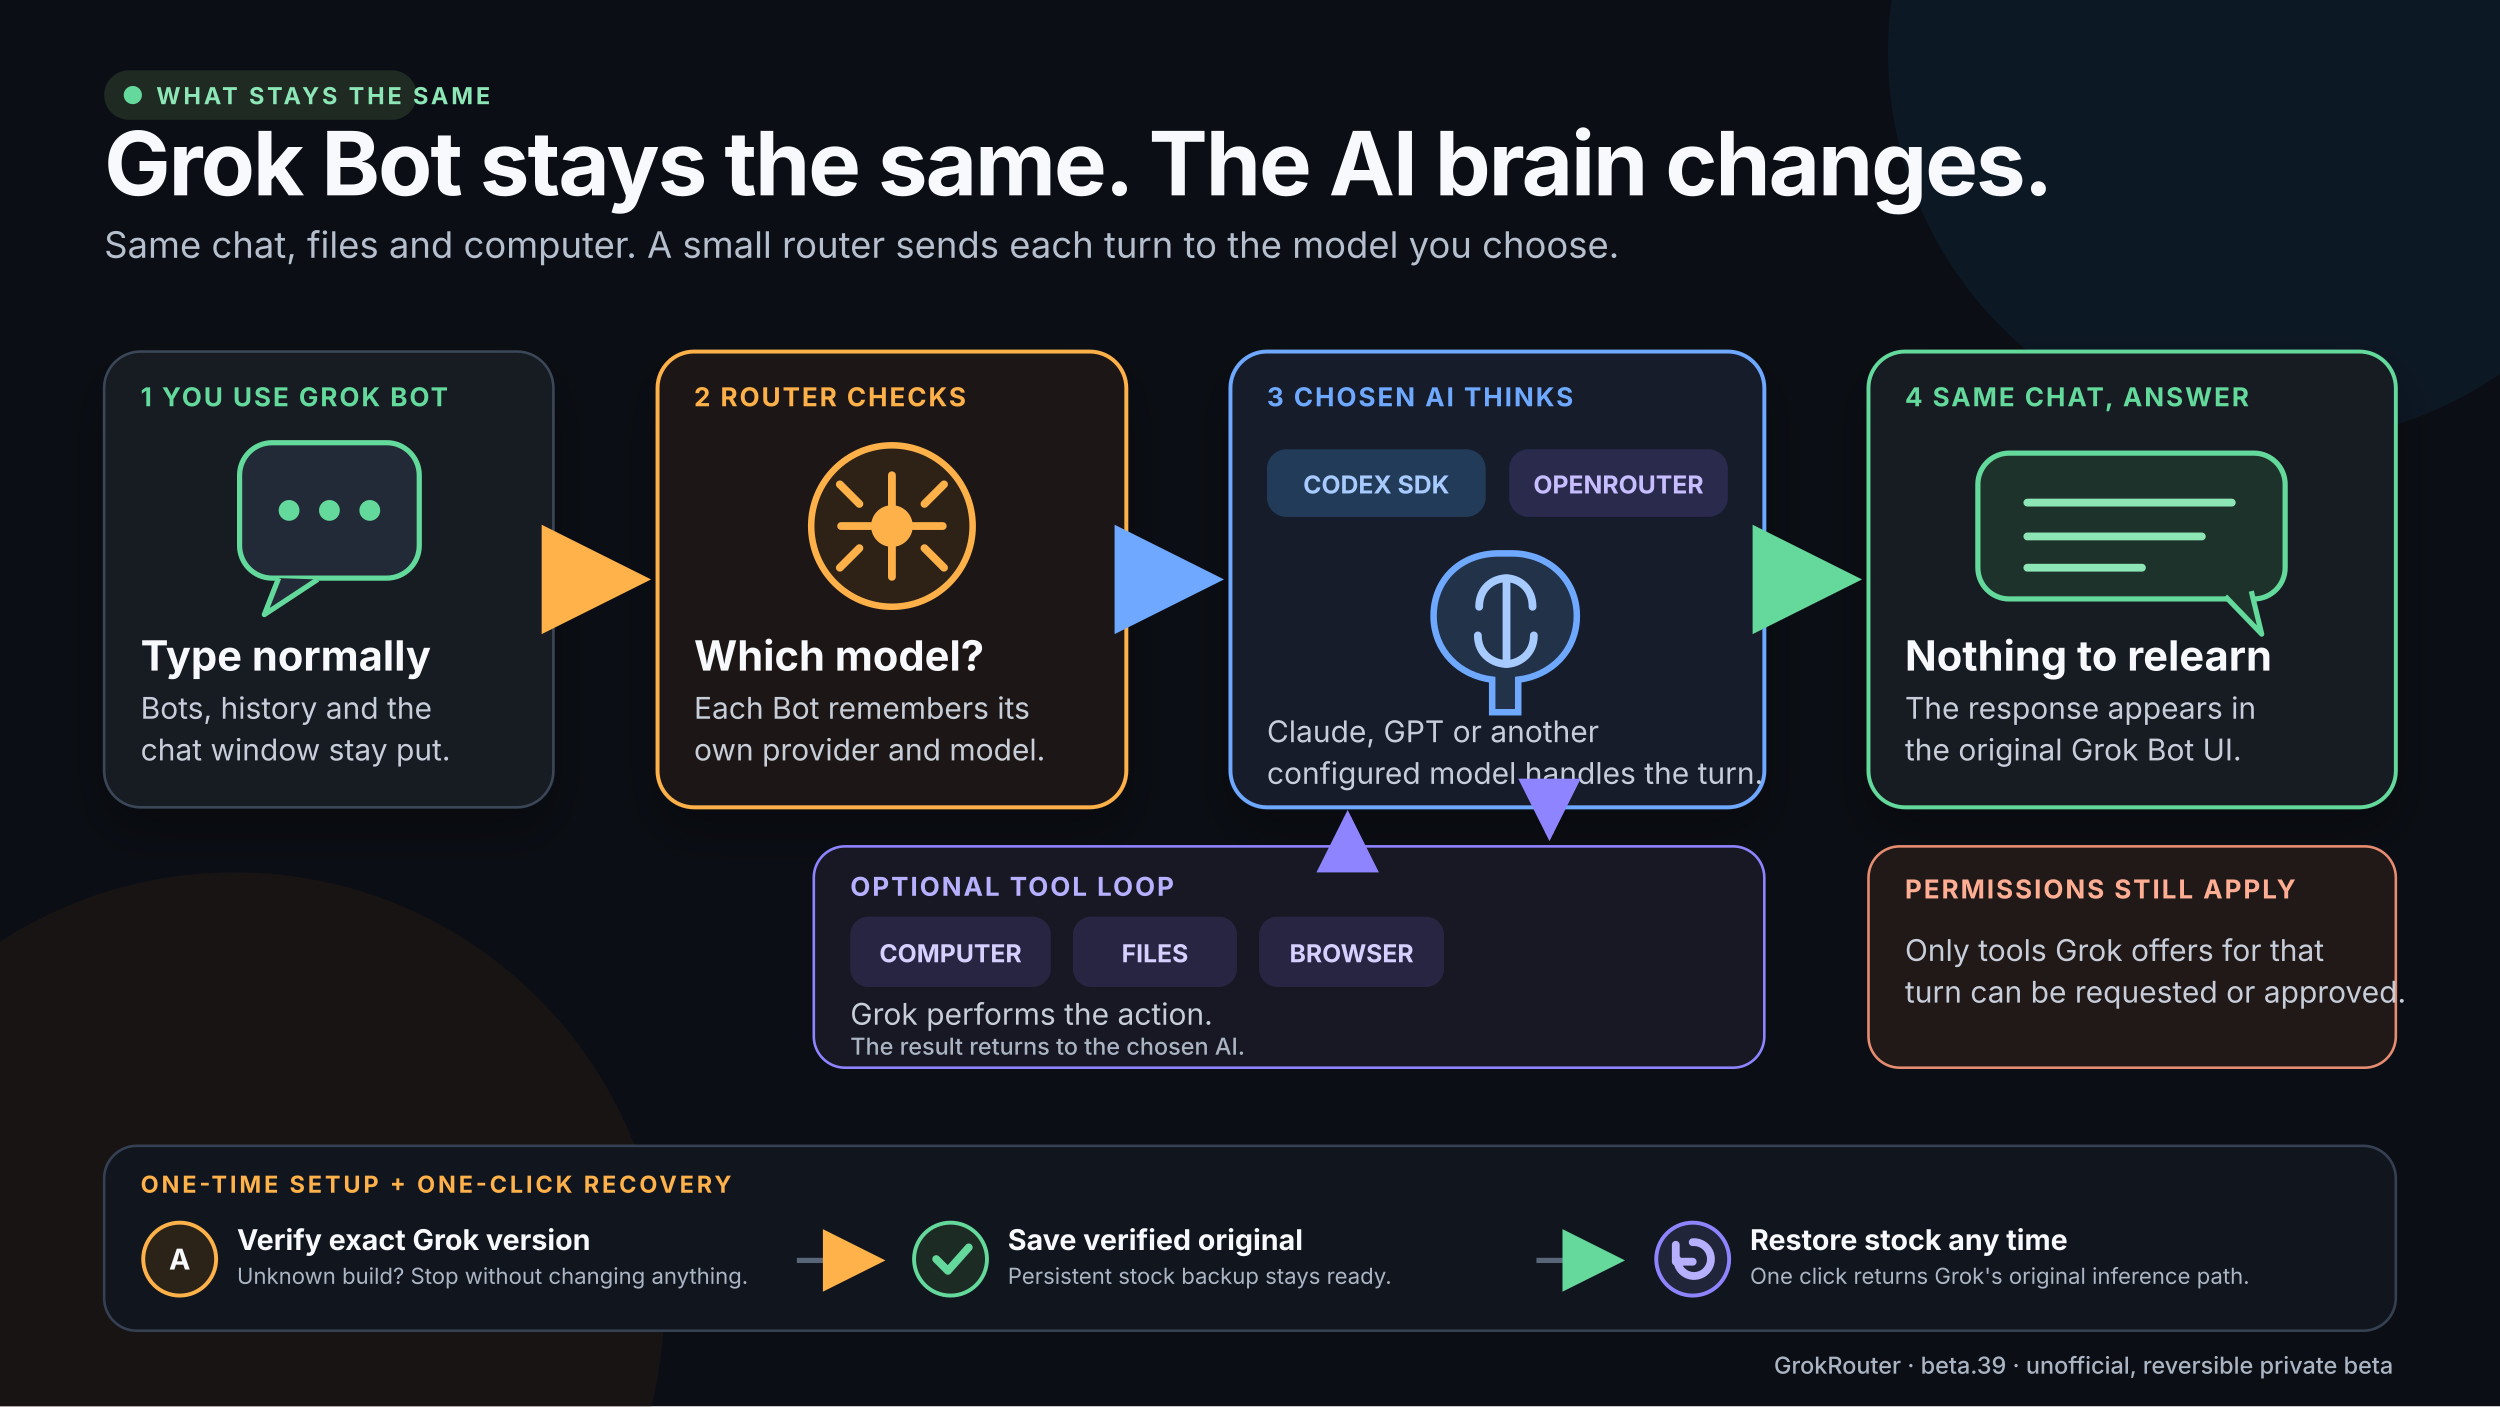
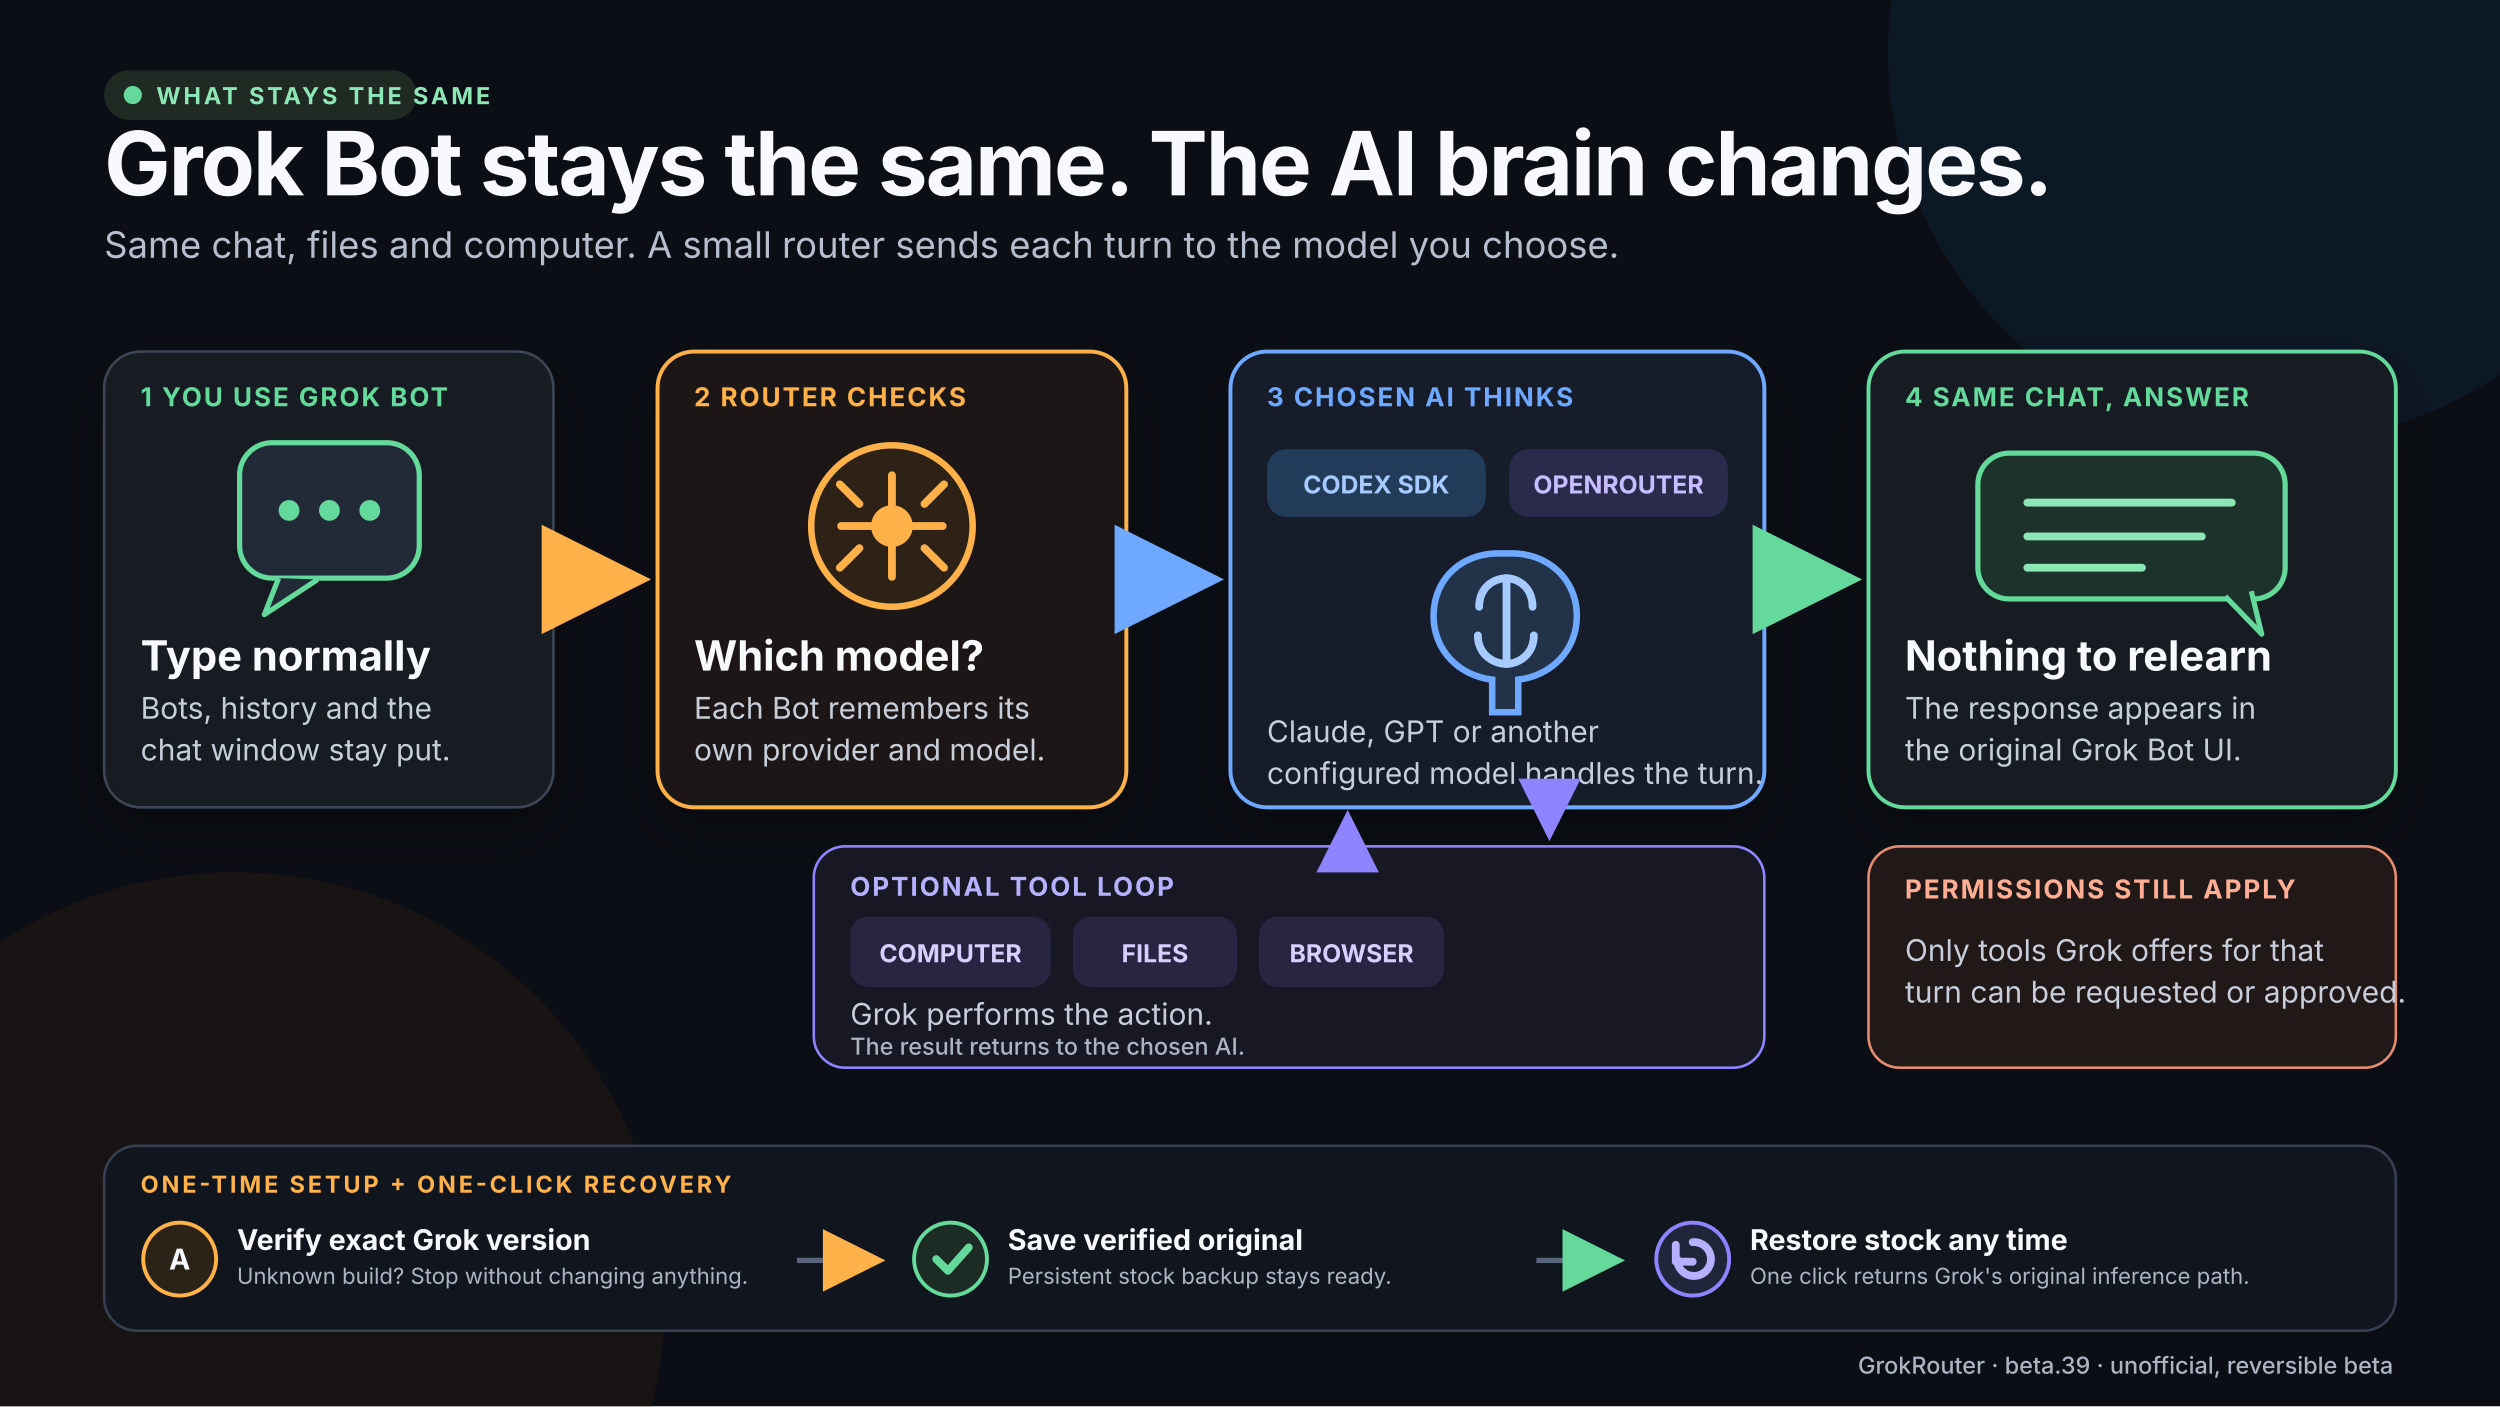
<svg xmlns="http://www.w3.org/2000/svg" width="1920" height="1080" viewBox="0 0 1920 1080" role="img" aria-labelledby="diagram-title diagram-desc">
  <defs>
    <filter id="shadow" x="-20%" y="-20%" width="140%" height="160%">
      <feDropShadow dx="0" dy="18" stdDeviation="18" flood-color="#000000" flood-opacity="0.28" />
    </filter>
    <marker id="arrow-orange" markerWidth="12" markerHeight="12" refX="10" refY="6" orient="auto" markerUnits="strokeWidth">
      <path d="M0,0 L12,6 L0,12 Z" fill="#FFB14A" />
    </marker>
    <marker id="arrow-blue" markerWidth="12" markerHeight="12" refX="10" refY="6" orient="auto" markerUnits="strokeWidth">
      <path d="M0,0 L12,6 L0,12 Z" fill="#6EA8FF" />
    </marker>
    <marker id="arrow-green" markerWidth="12" markerHeight="12" refX="10" refY="6" orient="auto" markerUnits="strokeWidth">
      <path d="M0,0 L12,6 L0,12 Z" fill="#64D99B" />
    </marker>
    <marker id="arrow-purple" markerWidth="8" markerHeight="8" refX="7" refY="4" orient="auto" markerUnits="strokeWidth">
      <path d="M0,0 L8,4 L0,8 Z" fill="#8F84FF" />
    </marker>
    <style>
      .title { font: 700 68px Inter, -apple-system, BlinkMacSystemFont, "Segoe UI", sans-serif; fill: #F7F9FC; letter-spacing: -1.5px; }
      .subtitle { font: 400 28px Inter, -apple-system, BlinkMacSystemFont, "Segoe UI", sans-serif; fill: #B6BFCE; }
      .eyebrow { font: 700 18px Inter, -apple-system, BlinkMacSystemFont, "Segoe UI", sans-serif; letter-spacing: 2.2px; }
      .step { font: 700 20px Inter, -apple-system, BlinkMacSystemFont, "Segoe UI", sans-serif; letter-spacing: 1.5px; }
      .card-title { font: 700 32px Inter, -apple-system, BlinkMacSystemFont, "Segoe UI", sans-serif; fill: #F7F9FC; }
      .card-copy { font: 400 23px Inter, -apple-system, BlinkMacSystemFont, "Segoe UI", sans-serif; fill: #C7CEDA; }
      .card-small { font: 500 18px Inter, -apple-system, BlinkMacSystemFont, "Segoe UI", sans-serif; fill: #AAB4C3; }
      .pill { font: 700 19px Inter, -apple-system, BlinkMacSystemFont, "Segoe UI", sans-serif; }
      .strip-title { font: 700 22px Inter, -apple-system, BlinkMacSystemFont, "Segoe UI", sans-serif; fill: #F7F9FC; }
      .strip-copy { font: 400 17px Inter, -apple-system, BlinkMacSystemFont, "Segoe UI", sans-serif; fill: #ABB5C4; }
      .icon-stroke { fill: none; stroke-linecap: round; stroke-linejoin: round; stroke-width: 6; }
    </style>
  </defs>
  <rect width="1920" height="1080" fill="#0B0E14" />
  <circle cx="1750" cy="40" r="300" fill="#14355A" opacity="0.24" />
  <circle cx="180" cy="1000" r="330" fill="#4D2D14" opacity="0.20" />
  <g transform="translate(80 54)">
    <rect width="240" height="38" rx="19" fill="#1F2A23" />
    <circle cx="22" cy="19" r="7" fill="#64D99B" />
    <text x="40" y="26" class="eyebrow" fill="#8CE6B5">WHAT STAYS THE SAME</text>
  </g>
  <text x="80" y="150" class="title">Grok Bot stays the same. The AI brain changes.</text>
  <text x="80" y="198" class="subtitle">Same chat, files and computer. A small router sends each turn to the model you choose.</text>
  <g transform="translate(80 270)" filter="url(#shadow)">
    <rect width="345" height="350" rx="28" fill="#151A23" stroke="#3B4656" stroke-width="2" />
    <text x="28" y="42" class="step" fill="#64D99B">1  YOU USE GROK BOT</text>
    <g transform="translate(104 70)">
      <rect x="0" y="0" width="138" height="104" rx="25" fill="#202A37" stroke="#64D99B" stroke-width="4" />
      <path d="M30 104 L19 132 L60 105" fill="#202A37" stroke="#64D99B" stroke-width="4" stroke-linejoin="round" />
      <circle cx="38" cy="52" r="8" fill="#64D99B" />
      <circle cx="69" cy="52" r="8" fill="#64D99B" />
      <circle cx="100" cy="52" r="8" fill="#64D99B" />
    </g>
    <text x="28" y="245" class="card-title">Type normally</text>
    <text x="28" y="282" class="card-copy">Bots, history and the</text>
    <text x="28" y="314" class="card-copy">chat window stay put.</text>
  </g>
  <g transform="translate(505 270)" filter="url(#shadow)">
    <rect width="360" height="350" rx="28" fill="#1E1913" stroke="#FFB14A" stroke-width="3" />
    <text x="28" y="42" class="step" fill="#FFB14A">2  ROUTER CHECKS</text>
    <g transform="translate(112 70)">
      <circle cx="68" cy="64" r="62" fill="#2E2419" stroke="#FFB14A" stroke-width="5" />
      <path d="M68 25 V48 M68 80 V103 M29 64 H52 M84 64 H107" class="icon-stroke" stroke="#FFB14A" />
      <circle cx="68" cy="64" r="16" fill="#FFB14A" />
      <path d="M28 32 L43 47 M93 81 L108 96 M108 32 L93 47 M43 81 L28 96" class="icon-stroke" stroke="#FFB14A" />
    </g>
    <text x="28" y="245" class="card-title">Which model?</text>
    <text x="28" y="282" class="card-copy">Each Bot remembers its</text>
    <text x="28" y="314" class="card-copy">own provider and model.</text>
  </g>
  <g transform="translate(945 270)" filter="url(#shadow)">
    <rect width="410" height="350" rx="28" fill="#141C2A" stroke="#6EA8FF" stroke-width="3" />
    <text x="28" y="42" class="step" fill="#6EA8FF">3  CHOSEN AI THINKS</text>
    <g transform="translate(28 75)">
      <rect width="168" height="52" rx="15" fill="#223A58" />
      <text x="84" y="34" text-anchor="middle" class="pill" fill="#A7CAFF">CODEX SDK</text>
      <rect x="186" width="168" height="52" rx="15" fill="#2B294E" />
      <text x="270" y="34" text-anchor="middle" class="pill" fill="#C6BEFF">OPENROUTER</text>
    </g>
    <g transform="translate(152 151)">
      <path d="M54 4 C25 4 4 24 4 52 C4 79 24 98 49 101 V126 H69 V101 C94 98 114 79 114 52 C114 24 92 4 64 4 Z" fill="#20314A" stroke="#6EA8FF" stroke-width="5" />
      <path d="M39 45 C39 31 49 23 61 23 M80 45 C80 31 70 23 59 23 M38 67 C38 81 49 89 61 89 M81 67 C81 81 70 89 59 89 M60 24 V88" class="icon-stroke" stroke="#A7CAFF" />
    </g>
    <text x="28" y="300" class="card-copy">Claude, GPT or another</text>
    <text x="28" y="332" class="card-copy">configured model handles the turn.</text>
  </g>
  <g transform="translate(1435 270)" filter="url(#shadow)">
    <rect width="405" height="350" rx="28" fill="#151A23" stroke="#64D99B" stroke-width="3" />
    <text x="28" y="42" class="step" fill="#64D99B">4  SAME CHAT, ANSWER</text>
    <g transform="translate(84 78)">
      <rect x="0" y="0" width="236" height="112" rx="24" fill="#1F322A" stroke="#64D99B" stroke-width="4" />
      <path d="M190 110 L218 139 L210 106" fill="#1F322A" stroke="#64D99B" stroke-width="4" stroke-linejoin="round" />
      <path d="M38 38 H195 M38 64 H172 M38 88 H126" class="icon-stroke" stroke="#8CE6B5" />
    </g>
    <text x="28" y="245" class="card-title">Nothing to relearn</text>
    <text x="28" y="282" class="card-copy">The response appears in</text>
    <text x="28" y="314" class="card-copy">the original Grok Bot UI.</text>
  </g>
  <path d="M435 445 H486" stroke="#FFB14A" stroke-width="7" fill="none" marker-end="url(#arrow-orange)" />
  <path d="M875 445 H926" stroke="#6EA8FF" stroke-width="7" fill="none" marker-end="url(#arrow-blue)" />
  <path d="M1365 445 H1416" stroke="#64D99B" stroke-width="7" fill="none" marker-end="url(#arrow-green)" />
  <g transform="translate(625 650)">
    <rect width="730" height="170" rx="24" fill="#171823" stroke="#8F84FF" stroke-width="2" />
    <text x="28" y="38" class="step" fill="#B7B0FF">OPTIONAL TOOL LOOP</text>
    <g transform="translate(28 54)">
      <rect width="154" height="54" rx="14" fill="#272541" />
      <text x="77" y="35" text-anchor="middle" class="pill" fill="#D5D0FF">COMPUTER</text>
      <rect x="171" width="126" height="54" rx="14" fill="#272541" />
      <text x="234" y="35" text-anchor="middle" class="pill" fill="#D5D0FF">FILES</text>
      <rect x="314" width="142" height="54" rx="14" fill="#272541" />
      <text x="385" y="35" text-anchor="middle" class="pill" fill="#D5D0FF">BROWSER</text>
    </g>
    <text x="28" y="137" class="card-copy">Grok performs the action.</text>
    <text x="28" y="160" class="card-small">The result returns to the chosen AI.</text>
  </g>
  <path d="M1190 620 V640" stroke="#8F84FF" stroke-width="6" fill="none" marker-end="url(#arrow-purple)" />
  <path d="M1035 650 V628" stroke="#8F84FF" stroke-width="6" fill="none" marker-end="url(#arrow-purple)" />
  <g transform="translate(1435 650)">
    <rect width="405" height="170" rx="24" fill="#201918" stroke="#E58C71" stroke-width="2" />
    <text x="28" y="40" class="step" fill="#FFAE94">PERMISSIONS STILL APPLY</text>
    <text x="28" y="88" class="card-copy">Only tools Grok offers for that</text>
    <text x="28" y="120" class="card-copy">turn can be requested or approved.</text>
  </g>
  <g transform="translate(80 880)">
    <rect width="1760" height="142" rx="25" fill="#11161E" stroke="#354052" stroke-width="2" />
    <text x="28" y="36" class="eyebrow" fill="#FFB14A">ONE-TIME SETUP + ONE-CLICK RECOVERY</text>
    <g transform="translate(28 56)">
      <circle cx="30" cy="31" r="28" fill="#2C2318" stroke="#FFB14A" stroke-width="3" />
      <text x="30" y="39" text-anchor="middle" class="strip-title" fill="#FFB14A">A</text>
      <text x="74" y="24" class="strip-title">Verify exact Grok version</text>
      <text x="74" y="50" class="strip-copy">Unknown build? Stop without changing anything.</text>
    </g>
    <path d="M532 88 H592" stroke="#596578" stroke-width="4" fill="none" marker-end="url(#arrow-orange)" />
    <g transform="translate(620 56)">
      <circle cx="30" cy="31" r="28" fill="#1C2B24" stroke="#64D99B" stroke-width="3" />
      <path d="M19 31 L28 40 L44 22" class="icon-stroke" stroke="#64D99B" stroke-width="5" />
      <text x="74" y="24" class="strip-title">Save verified original</text>
      <text x="74" y="50" class="strip-copy">Persistent stock backup stays ready.</text>
    </g>
    <path d="M1100 88 H1160" stroke="#596578" stroke-width="4" fill="none" marker-end="url(#arrow-green)" />
    <g transform="translate(1190 56)">
      <circle cx="30" cy="31" r="28" fill="#20253A" stroke="#8F84FF" stroke-width="3" />
      <path d="M18 31 A13 13 0 1 0 30 18 M17 20 V33 H30" class="icon-stroke" stroke="#B7B0FF" stroke-width="4" />
      <text x="74" y="24" class="strip-title">Restore stock any time</text>
      <text x="74" y="50" class="strip-copy">One click returns Grok's original inference path.</text>
    </g>
  </g>
-   <text x="1838" y="1055" text-anchor="end" class="card-small">GrokRouter · beta.39 · unofficial, reversible private beta</text>
+   <text x="1838" y="1055" text-anchor="end" class="card-small">GrokRouter · beta.39 · unofficial, reversible beta</text>
</svg>
